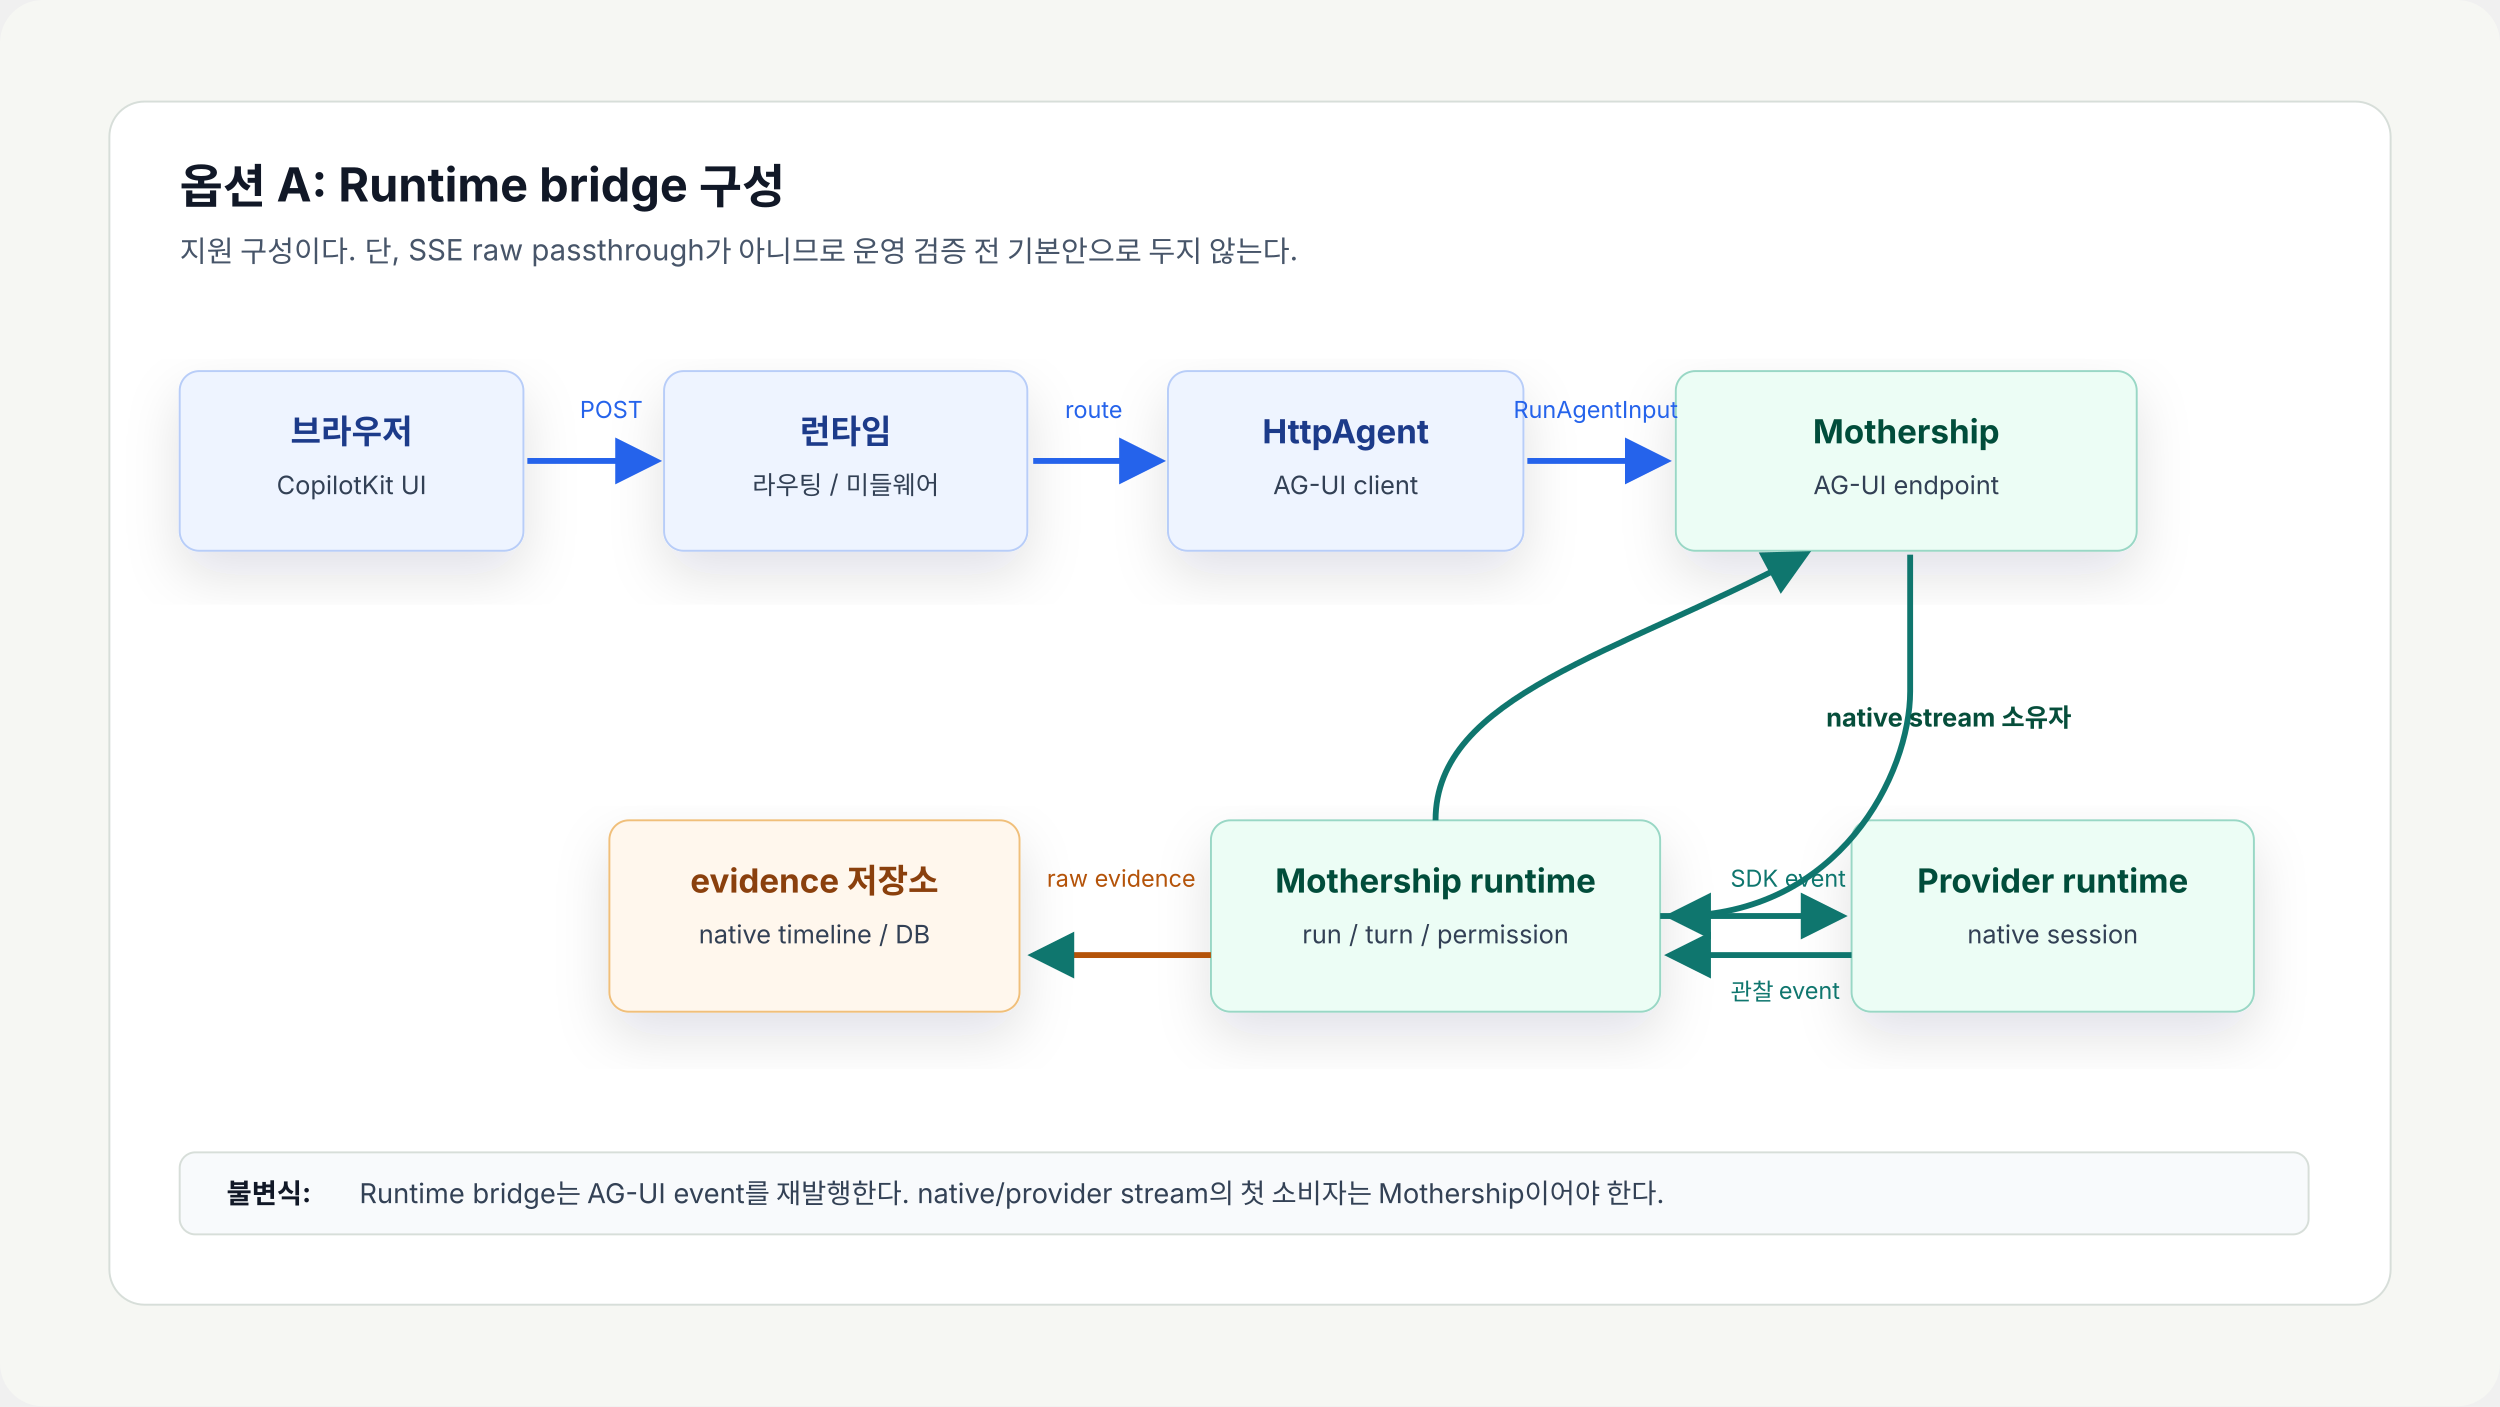
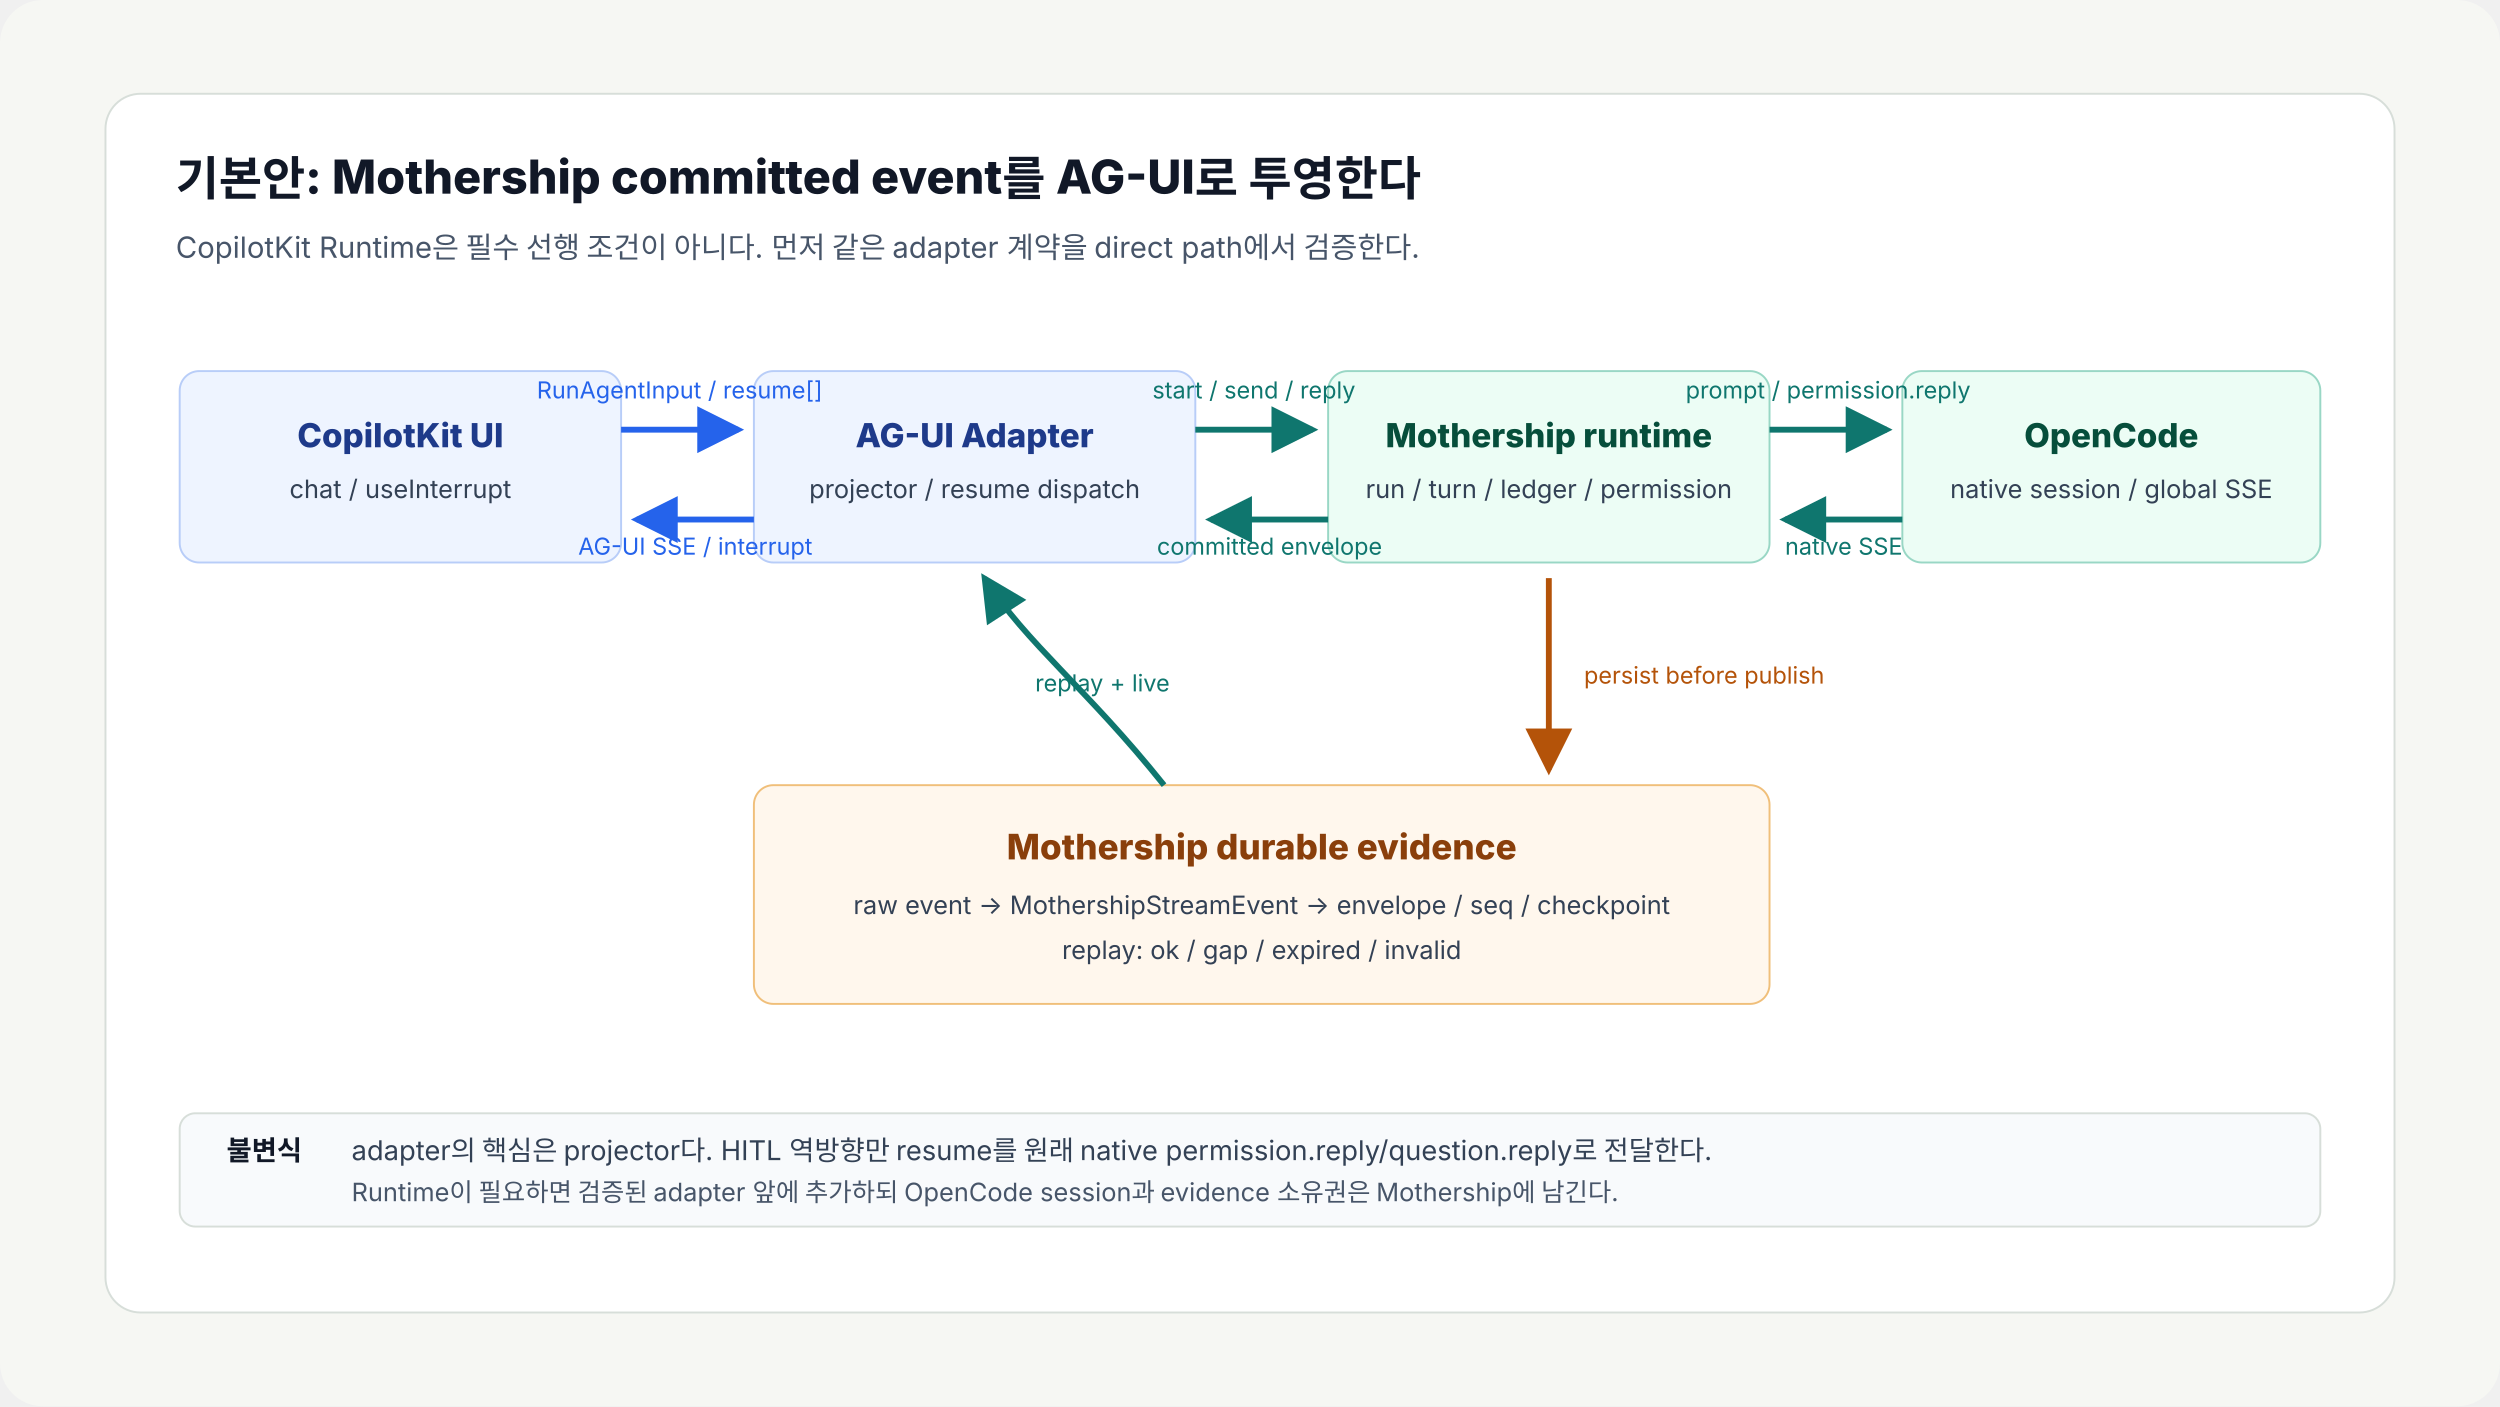
<svg xmlns="http://www.w3.org/2000/svg" role="img" aria-labelledby="title desc" viewBox="0 0 1280 720">
  <defs>
-     <marker id="arrow-blue" markerWidth="12" markerHeight="12" refX="8" refY="6" orient="auto">
+     <marker id="arrow-blue" markerWidth="12" markerHeight="12" refX="9" refY="6" orient="auto">
      <path d="M2,2 L10,6 L2,10 Z" fill="#2563eb" />
    </marker>
-     <marker id="arrow-green" markerWidth="12" markerHeight="12" refX="8" refY="6" orient="auto">
+     <marker id="arrow-green" markerWidth="12" markerHeight="12" refX="9" refY="6" orient="auto">
      <path d="M2,2 L10,6 L2,10 Z" fill="#0f766e" />
    </marker>
-     <filter id="shadow" x="-10%" y="-20%" width="120%" height="150%">
-       <feDropShadow dx="0" dy="12" stdDeviation="14" flood-color="#0f172a" flood-opacity="0.12" />
-     </filter>
+     <marker id="arrow-amber" markerWidth="12" markerHeight="12" refX="9" refY="6" orient="auto">
+       <path d="M2,2 L10,6 L2,10 Z" fill="#b45309" />
+     </marker>
  </defs>
  <rect width="1280" height="720" rx="22" fill="#f6f7f3" />
-   <rect x="56" y="52" width="1168" height="616" rx="18" fill="#ffffff" stroke="#d7ded9" />
-   <text x="92" y="104" font-family="Inter, ui-sans-serif, system-ui, sans-serif" font-size="24" font-weight="700" fill="#111827">옵션 A: Runtime bridge 구성</text>
-   <text x="92" y="134" font-family="Inter, ui-sans-serif, system-ui, sans-serif" font-size="15" fill="#475569">지원 구성이다. 단, SSE raw passthrough가 아니므로 운영 검증 전 기본안으로 두지 않는다.</text>
-   <g filter="url(#shadow)">
-     <rect x="92" y="190" width="176" height="92" rx="10" fill="#eef4ff" stroke="#b8cdf8" />
-     <text x="180" y="227" text-anchor="middle" font-family="Inter, ui-sans-serif, system-ui, sans-serif" font-size="17" font-weight="700" fill="#1e3a8a">브라우저</text>
-     <text x="180" y="253" text-anchor="middle" font-family="Inter, ui-sans-serif, system-ui, sans-serif" font-size="13" fill="#334155">CopilotKit UI</text>
-     <rect x="340" y="190" width="186" height="92" rx="10" fill="#eef4ff" stroke="#b8cdf8" />
-     <text x="433" y="227" text-anchor="middle" font-family="Inter, ui-sans-serif, system-ui, sans-serif" font-size="17" font-weight="700" fill="#1e3a8a">런타임</text>
-     <text x="433" y="253" text-anchor="middle" font-family="Inter, ui-sans-serif, system-ui, sans-serif" font-size="13" fill="#334155">라우팅 / 미들웨어</text>
-     <rect x="598" y="190" width="182" height="92" rx="10" fill="#eef4ff" stroke="#b8cdf8" />
-     <text x="689" y="227" text-anchor="middle" font-family="Inter, ui-sans-serif, system-ui, sans-serif" font-size="17" font-weight="700" fill="#1e3a8a">HttpAgent</text>
-     <text x="689" y="253" text-anchor="middle" font-family="Inter, ui-sans-serif, system-ui, sans-serif" font-size="13" fill="#334155">AG-UI client</text>
-     <rect x="858" y="190" width="236" height="92" rx="10" fill="#ecfdf5" stroke="#99d7c5" />
-     <text x="976" y="227" text-anchor="middle" font-family="Inter, ui-sans-serif, system-ui, sans-serif" font-size="17" font-weight="700" fill="#064e3b">Mothership</text>
-     <text x="976" y="253" text-anchor="middle" font-family="Inter, ui-sans-serif, system-ui, sans-serif" font-size="13" fill="#334155">AG-UI endpoint</text>
+   <rect x="54" y="48" width="1172" height="624" rx="18" fill="#ffffff" stroke="#d7ded9" />
+   <g font-family="Inter, ui-sans-serif, system-ui, sans-serif">
+     <text x="90" y="100" font-size="24" font-weight="800" fill="#111827">기본안: Mothership committed event를 AG-UI로 투영한다</text>
+     <text x="90" y="132" font-size="15" fill="#475569">CopilotKit Runtime은 필수 선행 조건이 아니다. 먼저 같은 adapter 계약을 direct path에서 검증한다.</text>
+     <g>
+       <rect x="92" y="190" width="226" height="98" rx="10" fill="#eef4ff" stroke="#b8cdf8" />
+       <rect x="386" y="190" width="226" height="98" rx="10" fill="#eef4ff" stroke="#b8cdf8" />
+       <rect x="680" y="190" width="226" height="98" rx="10" fill="#ecfdf5" stroke="#99d7c5" />
+       <rect x="974" y="190" width="214" height="98" rx="10" fill="#ecfdf5" stroke="#99d7c5" />
+     </g>
+     <text x="205" y="229" text-anchor="middle" font-size="17" font-weight="800" fill="#1e3a8a">CopilotKit UI</text>
+     <text x="205" y="255" text-anchor="middle" font-size="13" fill="#334155">chat / useInterrupt</text>
+     <text x="499" y="229" text-anchor="middle" font-size="17" font-weight="800" fill="#1e3a8a">AG-UI Adapter</text>
+     <text x="499" y="255" text-anchor="middle" font-size="13" fill="#334155">projector / resume dispatch</text>
+     <text x="793" y="229" text-anchor="middle" font-size="17" font-weight="800" fill="#064e3b">Mothership runtime</text>
+     <text x="793" y="255" text-anchor="middle" font-size="13" fill="#334155">run / turn / ledger / permission</text>
+     <text x="1081" y="229" text-anchor="middle" font-size="17" font-weight="800" fill="#064e3b">OpenCode</text>
+     <text x="1081" y="255" text-anchor="middle" font-size="13" fill="#334155">native session / global SSE</text>
+     <path d="M318 220 H378" stroke="#2563eb" stroke-width="3" marker-end="url(#arrow-blue)" />
+     <text x="348" y="204" text-anchor="middle" font-size="12" fill="#2563eb">RunAgentInput / resume[]</text>
+     <path d="M386 266 H326" stroke="#2563eb" stroke-width="3" marker-end="url(#arrow-blue)" />
+     <text x="356" y="284" text-anchor="middle" font-size="12" fill="#2563eb">AG-UI SSE / interrupt</text>
+     <path d="M612 220 H672" stroke="#0f766e" stroke-width="3" marker-end="url(#arrow-green)" />
+     <text x="642" y="204" text-anchor="middle" font-size="12" fill="#0f766e">start / send / reply</text>
+     <path d="M680 266 H620" stroke="#0f766e" stroke-width="3" marker-end="url(#arrow-green)" />
+     <text x="650" y="284" text-anchor="middle" font-size="12" fill="#0f766e">committed envelope</text>
+     <path d="M906 220 H966" stroke="#0f766e" stroke-width="3" marker-end="url(#arrow-green)" />
+     <text x="936" y="204" text-anchor="middle" font-size="12" fill="#0f766e">prompt / permission.reply</text>
+     <path d="M974 266 H914" stroke="#0f766e" stroke-width="3" marker-end="url(#arrow-green)" />
+     <text x="944" y="284" text-anchor="middle" font-size="12" fill="#0f766e">native SSE</text>
+     <rect x="386" y="402" width="520" height="112" rx="10" fill="#fff7ed" stroke="#f0bf7a" />
+     <text x="646" y="440" text-anchor="middle" font-size="18" font-weight="800" fill="#8a3f0b">Mothership durable evidence</text>
+     <text x="646" y="468" text-anchor="middle" font-size="13" fill="#334155">raw event -&gt; MothershipStreamEvent -&gt; envelope / seq / checkpoint</text>
+     <text x="646" y="491" text-anchor="middle" font-size="13" fill="#334155">replay: ok / gap / expired / invalid</text>
+     <path d="M793 296 V394" stroke="#b45309" stroke-width="3" marker-end="url(#arrow-amber)" />
+     <text x="811" y="350" font-size="12" fill="#b45309">persist before publish</text>
+     <path d="M596 402 C556 352 526 330 504 296" stroke="#0f766e" stroke-width="3" fill="none" marker-end="url(#arrow-green)" />
+     <text x="530" y="354" font-size="12" fill="#0f766e">replay + live</text>
+     <rect x="92" y="570" width="1096" height="58" rx="8" fill="#f8fafc" stroke="#d7ded9" />
+     <text x="116" y="594" font-size="14" font-weight="800" fill="#111827">불변식</text>
+     <text x="180" y="594" font-size="14" fill="#334155">adapter의 핵심은 projector다. HITL 역방향만 resume를 원래 native permission.reply/question.reply로 전달한다.</text>
+     <text x="180" y="615" font-size="13" fill="#475569">Runtime이 필요하면 검증된 adapter 앞에 추가하되 OpenCode session과 evidence 소유권은 Mothership에 남긴다.</text>
  </g>
-   <path d="M270 236 H333" stroke="#2563eb" stroke-width="3" marker-end="url(#arrow-blue)" />
-   <path d="M529 236 H591" stroke="#2563eb" stroke-width="3" marker-end="url(#arrow-blue)" />
-   <path d="M782 236 H850" stroke="#2563eb" stroke-width="3" marker-end="url(#arrow-blue)" />
-   <text x="313" y="214" text-anchor="middle" font-family="Inter, ui-sans-serif, system-ui, sans-serif" font-size="12" fill="#2563eb">POST</text>
-   <text x="560" y="214" text-anchor="middle" font-family="Inter, ui-sans-serif, system-ui, sans-serif" font-size="12" fill="#2563eb">route</text>
-   <text x="817" y="214" text-anchor="middle" font-family="Inter, ui-sans-serif, system-ui, sans-serif" font-size="12" fill="#2563eb">RunAgentInput</text>
-   <g filter="url(#shadow)">
-     <rect x="312" y="420" width="210" height="98" rx="10" fill="#fff7ed" stroke="#f0bf7a" />
-     <text x="417" y="457" text-anchor="middle" font-family="Inter, ui-sans-serif, system-ui, sans-serif" font-size="17" font-weight="700" fill="#8a3f0b">evidence 저장소</text>
-     <text x="417" y="483" text-anchor="middle" font-family="Inter, ui-sans-serif, system-ui, sans-serif" font-size="13" fill="#334155">native timeline / DB</text>
-     <rect x="620" y="420" width="230" height="98" rx="10" fill="#ecfdf5" stroke="#99d7c5" />
-     <text x="735" y="457" text-anchor="middle" font-family="Inter, ui-sans-serif, system-ui, sans-serif" font-size="17" font-weight="700" fill="#064e3b">Mothership runtime</text>
-     <text x="735" y="483" text-anchor="middle" font-family="Inter, ui-sans-serif, system-ui, sans-serif" font-size="13" fill="#334155">run / turn / permission</text>
-     <rect x="948" y="420" width="206" height="98" rx="10" fill="#ecfdf5" stroke="#99d7c5" />
-     <text x="1051" y="457" text-anchor="middle" font-family="Inter, ui-sans-serif, system-ui, sans-serif" font-size="17" font-weight="700" fill="#064e3b">Provider runtime</text>
-     <text x="1051" y="483" text-anchor="middle" font-family="Inter, ui-sans-serif, system-ui, sans-serif" font-size="13" fill="#334155">native session</text>
-   </g>
-   <path d="M978 284 V354 C978 396 942 469 858 469" stroke="#0f766e" stroke-width="3" fill="none" marker-end="url(#arrow-green)" />
-   <path d="M850 469 H940" stroke="#0f766e" stroke-width="3" marker-end="url(#arrow-green)" />
-   <path d="M948 489 H858" stroke="#0f766e" stroke-width="3" marker-end="url(#arrow-green)" />
-   <path d="M620 489 H532" stroke="#b45309" stroke-width="3" marker-end="url(#arrow-green)" />
-   <path d="M735 420 C735 356 828 335 922 285" stroke="#0f766e" stroke-width="3" fill="none" marker-end="url(#arrow-green)" />
-   <text x="935" y="372" font-family="Inter, ui-sans-serif, system-ui, sans-serif" font-size="13" font-weight="700" fill="#064e3b">native stream 소유자</text>
-   <text x="886" y="454" font-family="Inter, ui-sans-serif, system-ui, sans-serif" font-size="12" fill="#0f766e">SDK event</text>
-   <text x="886" y="512" font-family="Inter, ui-sans-serif, system-ui, sans-serif" font-size="12" fill="#0f766e">관찰 event</text>
-   <text x="536" y="454" font-family="Inter, ui-sans-serif, system-ui, sans-serif" font-size="12" fill="#b45309">raw evidence</text>
-   <rect x="92" y="590" width="1090" height="42" rx="8" fill="#f8fafc" stroke="#d7ded9" />
-   <text x="116" y="616" font-family="Inter, ui-sans-serif, system-ui, sans-serif" font-size="14" font-weight="700" fill="#111827">불변식:</text>
-   <text x="184" y="616" font-family="Inter, ui-sans-serif, system-ui, sans-serif" font-size="14" fill="#334155">Runtime bridge는 AG-UI event를 재발행한다. native/provider stream의 첫 소비자는 Mothership이어야 한다.</text>
</svg>
